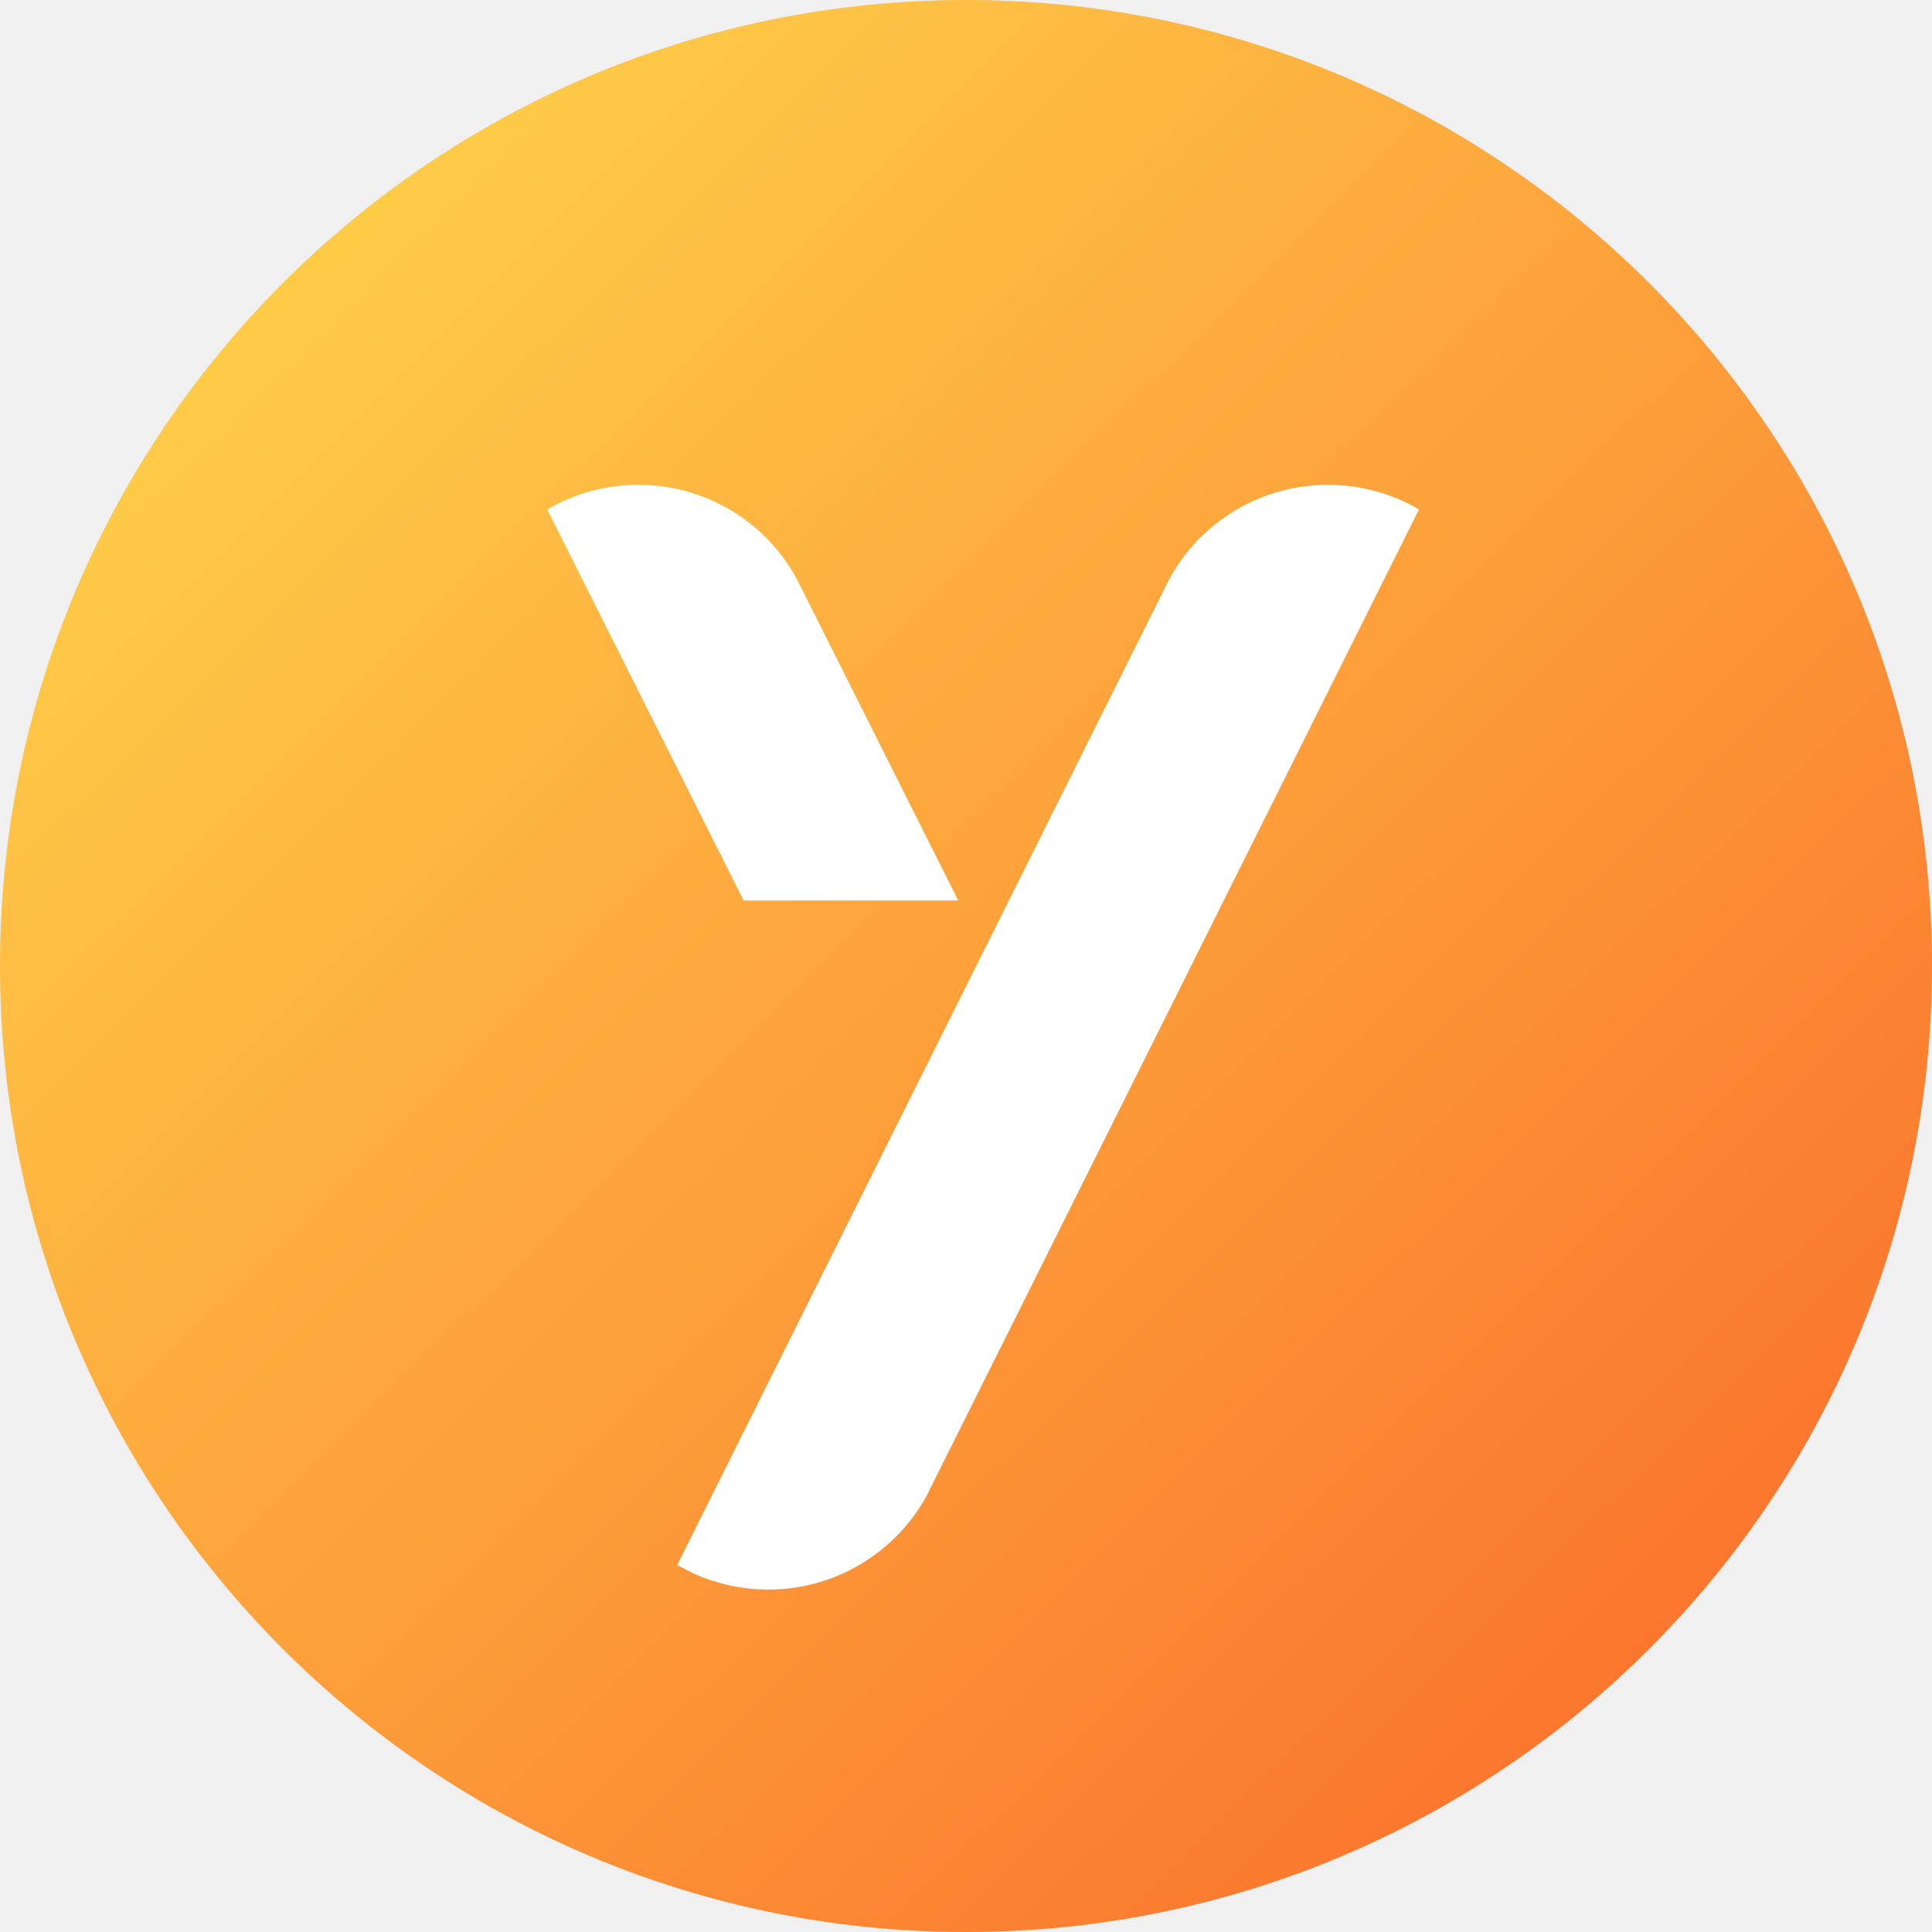
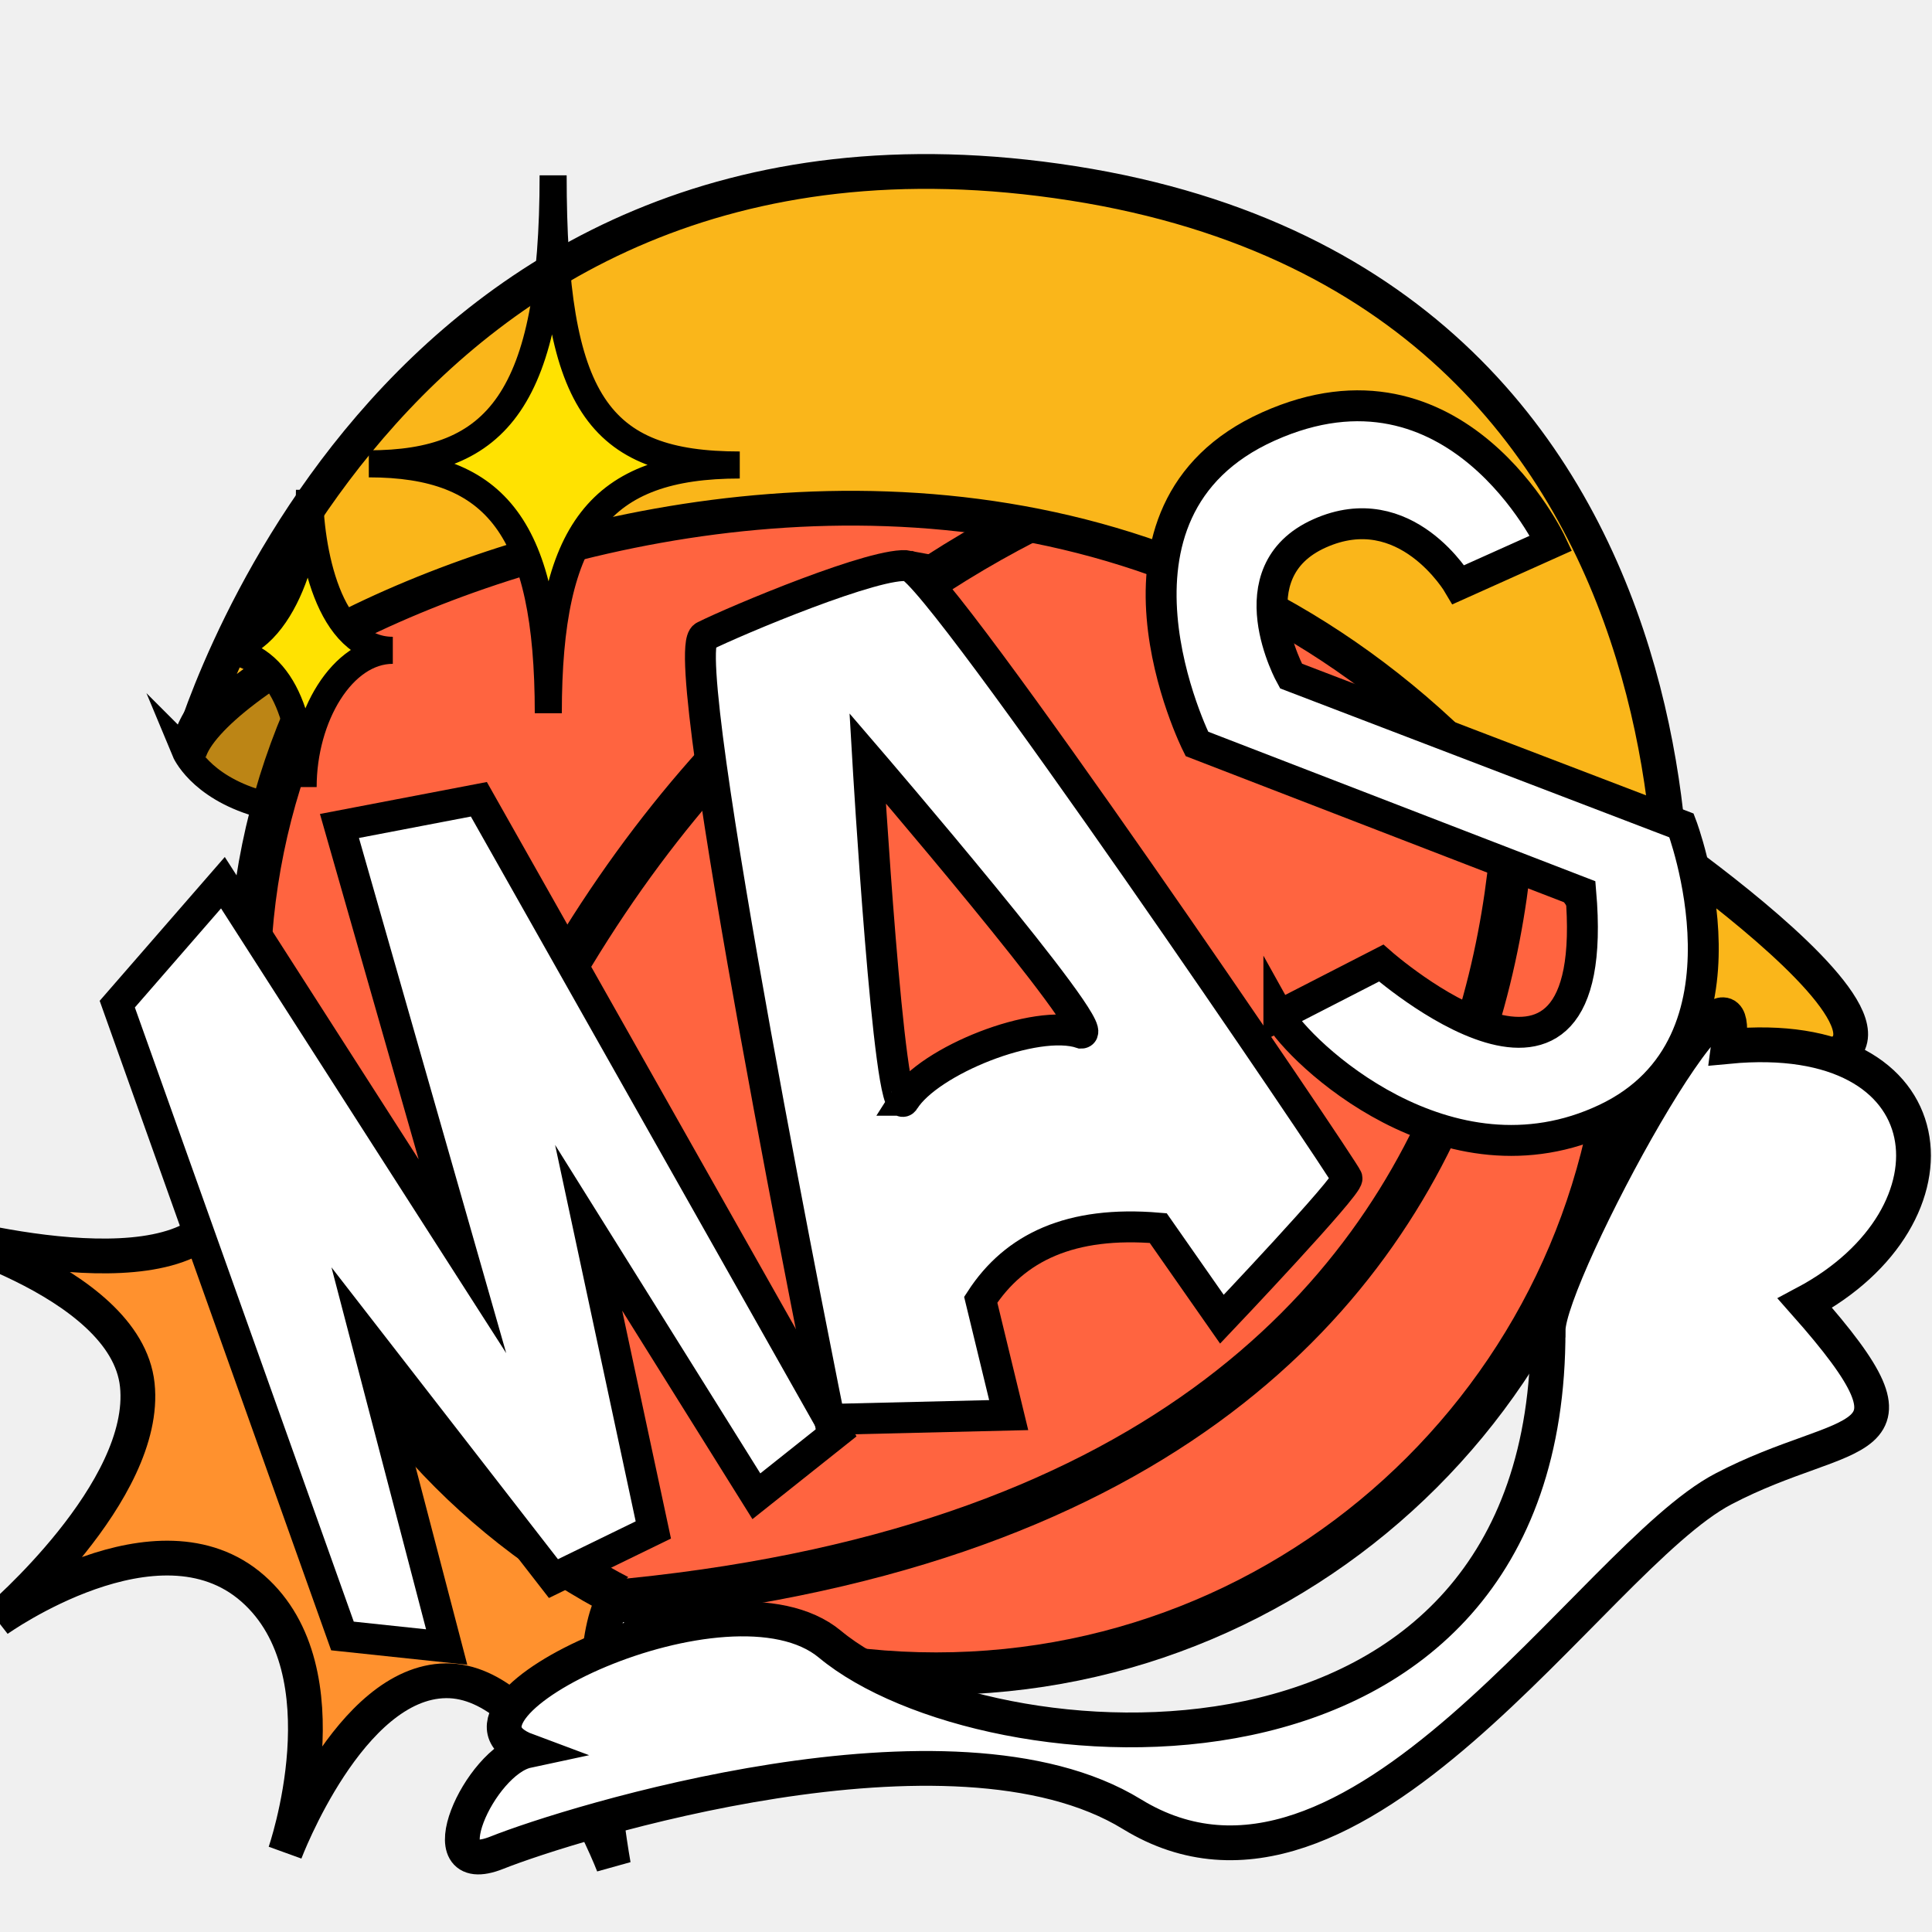
- <svg xmlns="http://www.w3.org/2000/svg" width="48" height="48" viewBox="0 0 48 48" fill="none">
-   <g clip-path="url(#clip0_73_613)">
-     <circle cx="24" cy="24" r="24" fill="url(#paint0_linear_73_613)" />
-     <path d="M23.808 22.373H18.475L13.6 12.665C13.612 12.653 13.627 12.644 13.639 12.632C14.292 12.261 15.05 12.045 15.856 12.045C16.683 12.045 17.453 12.268 18.118 12.653C18.825 13.065 19.407 13.664 19.795 14.382L23.808 22.373Z" fill="white" />
-     <path d="M35.255 12.653V12.656L23.025 37.157C22.636 37.875 22.052 38.471 21.345 38.883C20.683 39.271 19.91 39.492 19.086 39.492C18.431 39.492 17.812 39.351 17.252 39.101C17.108 39.031 16.966 38.958 16.824 38.883L29.054 14.382C29.443 13.664 30.025 13.065 30.734 12.653C31.397 12.268 32.169 12.045 32.993 12.045C33.079 12.045 33.167 12.047 33.252 12.052C33.321 12.057 33.387 12.062 33.45 12.069C33.536 12.076 33.622 12.089 33.707 12.101C33.771 12.113 33.834 12.123 33.895 12.137C34.003 12.159 34.111 12.183 34.216 12.215C34.287 12.234 34.358 12.256 34.426 12.28C34.446 12.285 34.468 12.292 34.49 12.302C34.573 12.329 34.656 12.363 34.737 12.396C34.913 12.472 35.084 12.556 35.25 12.653H35.255Z" fill="white" />
+ <svg xmlns="http://www.w3.org/2000/svg" version="1.1" viewBox="0 0 500 500" width="48" height="48">
+   <defs>
+     <style>
+       .cls-1 {
+         fill: #fab61a;
+       }
+ 
+       .cls-1, .cls-2, .cls-3 {
+         stroke-width: 9px;
+       }
+ 
+       .cls-1, .cls-2, .cls-3, .cls-4, .cls-5, .cls-6, .cls-7, .cls-8 {
+         stroke: #000;
+         stroke-miterlimit: 10;
+       }
+ 
+       .cls-2, .cls-8 {
+         fill: #fff;
+       }
+ 
+       .cls-3, .cls-5 {
+         fill: #ff912e;
+       }
+ 
+       .cls-4 {
+         fill: #ff6440;
+       }
+ 
+       .cls-4, .cls-5 {
+         stroke-width: 11px;
+       }
+ 
+       .cls-6 {
+         fill: #ffe201;
+       }
+ 
+       .cls-6, .cls-7 {
+         stroke-width: 7px;
+       }
+ 
+       .cls-7 {
+         fill: #bc8515;
+       }
+ 
+       .cls-8 {
+         stroke-width: 8px;
+       }
+     </style>
+   </defs>
+   <g>
+     <g id="_레이어_1" data-name="레이어_1">
+       <path class="cls-1" d="M425.22,215.44s122.67,83.56-2.67,52" />
+       <path class="cls-3" d="M162.83,409.44c-15.66,9.02-4.08,73.28-4.08,73.28,0,0-18.38-48.02-43.36-47.74s-41.6,44.43-41.6,44.43c0,0,16.22-46.7-8.36-68.3-24.58-21.6-66.07,8.07-66.07,8.07,0,0,39.09-33.25,36.17-60.77-2.93-27.52-57.39-41.24-57.39-41.24,0,0,62.4,18.89,78.04-1.85,15.64-20.74-12.31-71.39-12.31-71.39,0,0,38.75,48.2,51.45,37.12" />
+       <path class="cls-7" d="M47.89,194.33s3.78,9.11,18.89,13.56,17.56-46.22,17.56-46.22c0,0-35.33,14.44-36.44,32.67Z" />
+       <g>
+         <path class="cls-5" d="M197.67,427.89" />
+         <path class="cls-5" d="M392.03,158.26" />
+         <path class="cls-5" d="M417.22,252.33" />
+         <path class="cls-5" d="M238.56,434.56" />
+         <path class="cls-5" d="M390.04,164.61" />
+         <path class="cls-5" d="M182.21,424" />
+       </g>
+       <circle class="cls-4" cx="242.26" cy="255.34" r="177.8" />
+       <path class="cls-4" d="M388.78,156.78s49.78,232.89-232,257.78" />
+       <path class="cls-4" d="M338.11,111.44s-165.33,14.22-231.11,230.22" />
+       <path class="cls-1" d="M48.98,194.6c10.35-34.79,263.68-155.06,380.51,71.45,3.88,4.68,28.18-190.37-151.82-218.6C97.66,19.22,48.98,194.6,48.98,194.6Z" />
+       <path class="cls-6" d="M143.15,45.37c0,58.07-14.52,74.67-47.7,74.67,32.89,0,46.45,16.59,46.45,64.55,0-47.36,13.4-64.25,49.55-64.25-36.74,0-48.3-16.3-48.3-74.96Z" />
+       <path class="cls-6" d="M80.09,126.76c0,15.27-7.27,41.43-23.83,41.43,16.27,0,22.19,17.26,22.19,35.5,0-18.24,10.14-35.39,23.21-35.39-16.76,0-21.57-26.15-21.57-41.54Z" />
+       <path class="cls-2" d="M400.65,344.26c-.03-14.64,51.66-109.75,46.67-73.45,57.35-5.46,62.24,43.88,19.79,66.45,34.77,39.26,11.52,30.96-21.15,48.1-34.14,17.91-95.41,119.51-153.03,84.14-46.51-28.55-145.73,2.55-164.3,9.96-18.57,7.41-4.51-23.74,7.81-26.38-28.34-10.55,52.13-49.34,78.33-27.57,40.23,33.43,186.17,44.68,185.87-81.24Z" />
+     </g>
+     <g id="_레이어_2" data-name="레이어_2">
+       <polygon class="cls-8" points="216.5 370.73 123.93 206.85 87.85 213.76 119.68 325.12 57.69 228.44 30.35 259.87 88.63 423.39 115.6 426.25 94.59 345.86 143.23 408.54 169.08 395.95 152.34 317.75 195.75 387.23 216.5 370.73" />
+       <path class="cls-8" d="M330.97,262.83l26.48-13.59s57.58,50.66,51.65-18.35l-99.35-38.37s-30.19-60.28,18.5-82.14,73.16,30.18,73.16,30.18l-23.95,10.75s-13.63-23.29-35.98-13.26c-22.35,10.03-7.38,36.9-7.38,36.9l101.08,38.68s21.53,56.51-19.62,75.95c-41.15,19.43-79.49-17.54-84.59-26.76Z" />
+       <path class="cls-8" d="M235.22,146.47c-7.76-1.48-45.15,14.26-52.95,18.18-7.8,3.9,32.4,202.69,32.4,202.69l46.38-1.11s-2.77-11.43-7.24-29.86c8.81-13.57,23.29-20.45,45.94-18.54l16.48,23.58s32.83-34.59,32.37-36.49c-.46-1.9-105.65-156.96-113.4-158.44ZM234.03,284.75c-3.95,6.33-9.48-88.5-9.48-88.5,0,0,61.11,71.12,55.31,71.12-11.85-3.96-39.45,7.16-45.84,17.38Z" />
+     </g>
  </g>
-   <defs>
-     <linearGradient id="paint0_linear_73_613" x1="52.105" y1="48" x2="4.737" y2="3.42496e-06" gradientUnits="userSpaceOnUse">
-       <stop stop-color="#FA6027" />
-       <stop offset="1" stop-color="#FFD74B" />
-     </linearGradient>
-     <clipPath id="clip0_73_613">
-       <rect width="48" height="48" fill="white" />
-     </clipPath>
-   </defs>
</svg>
